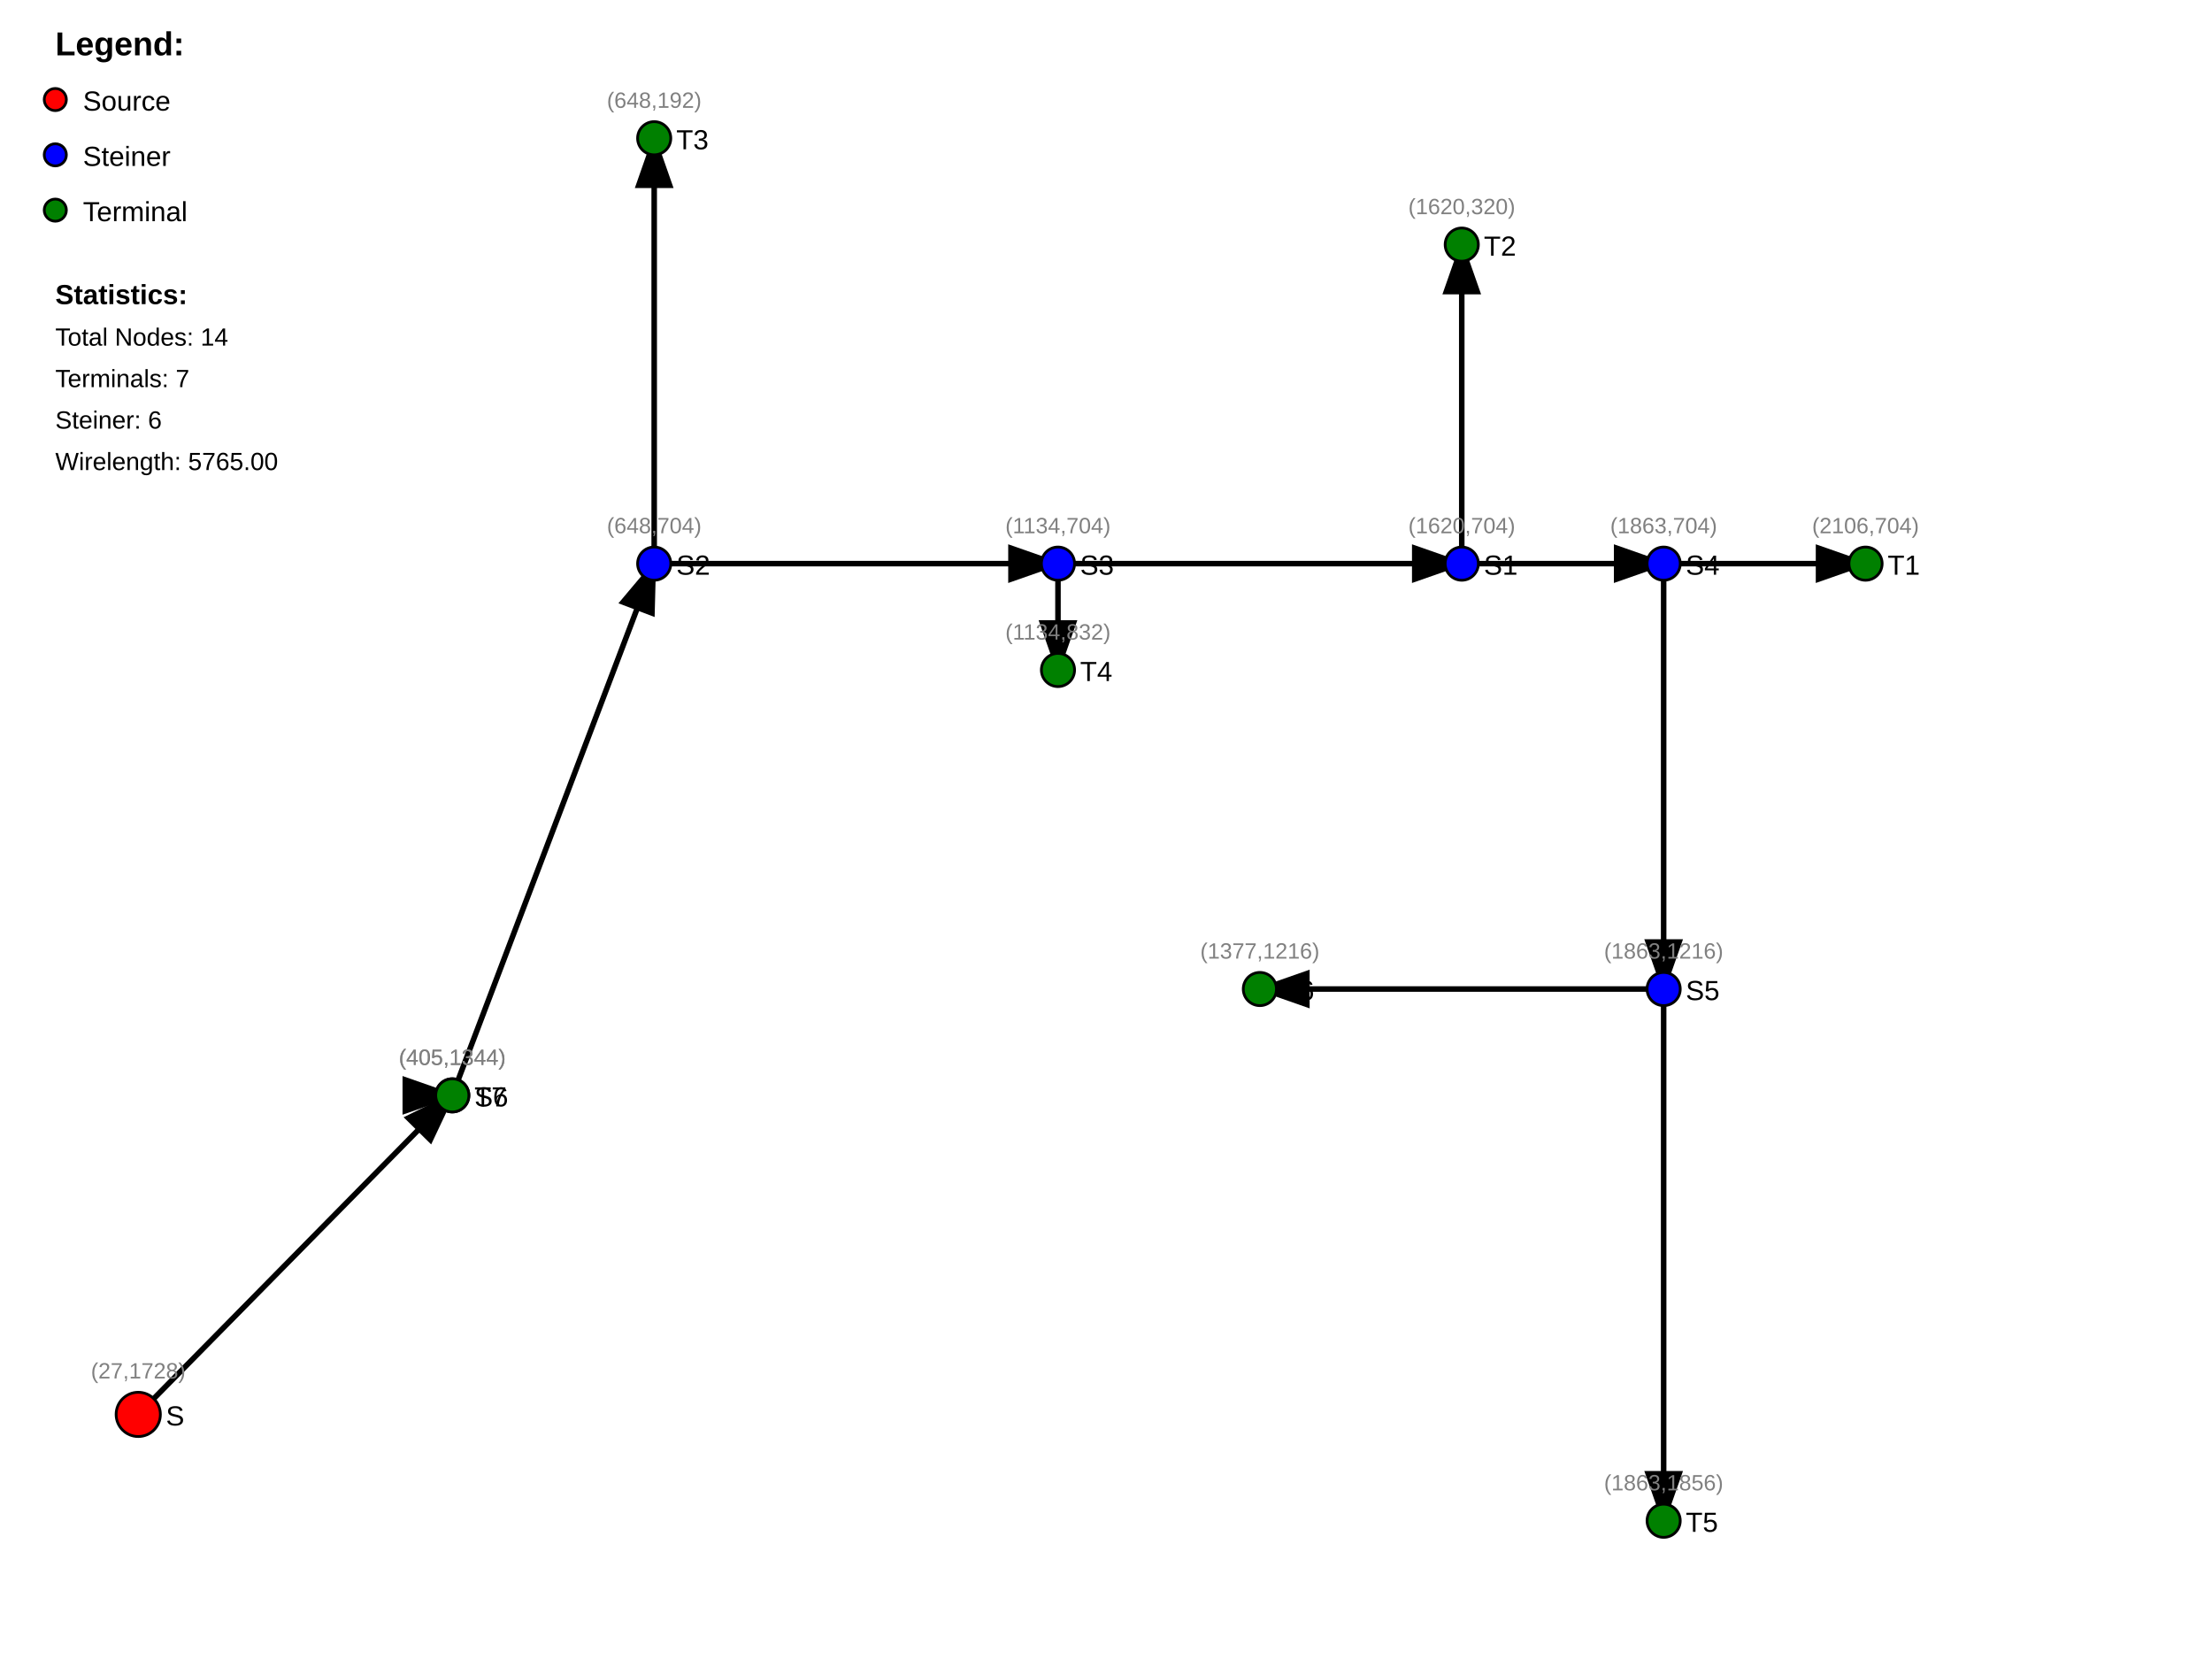
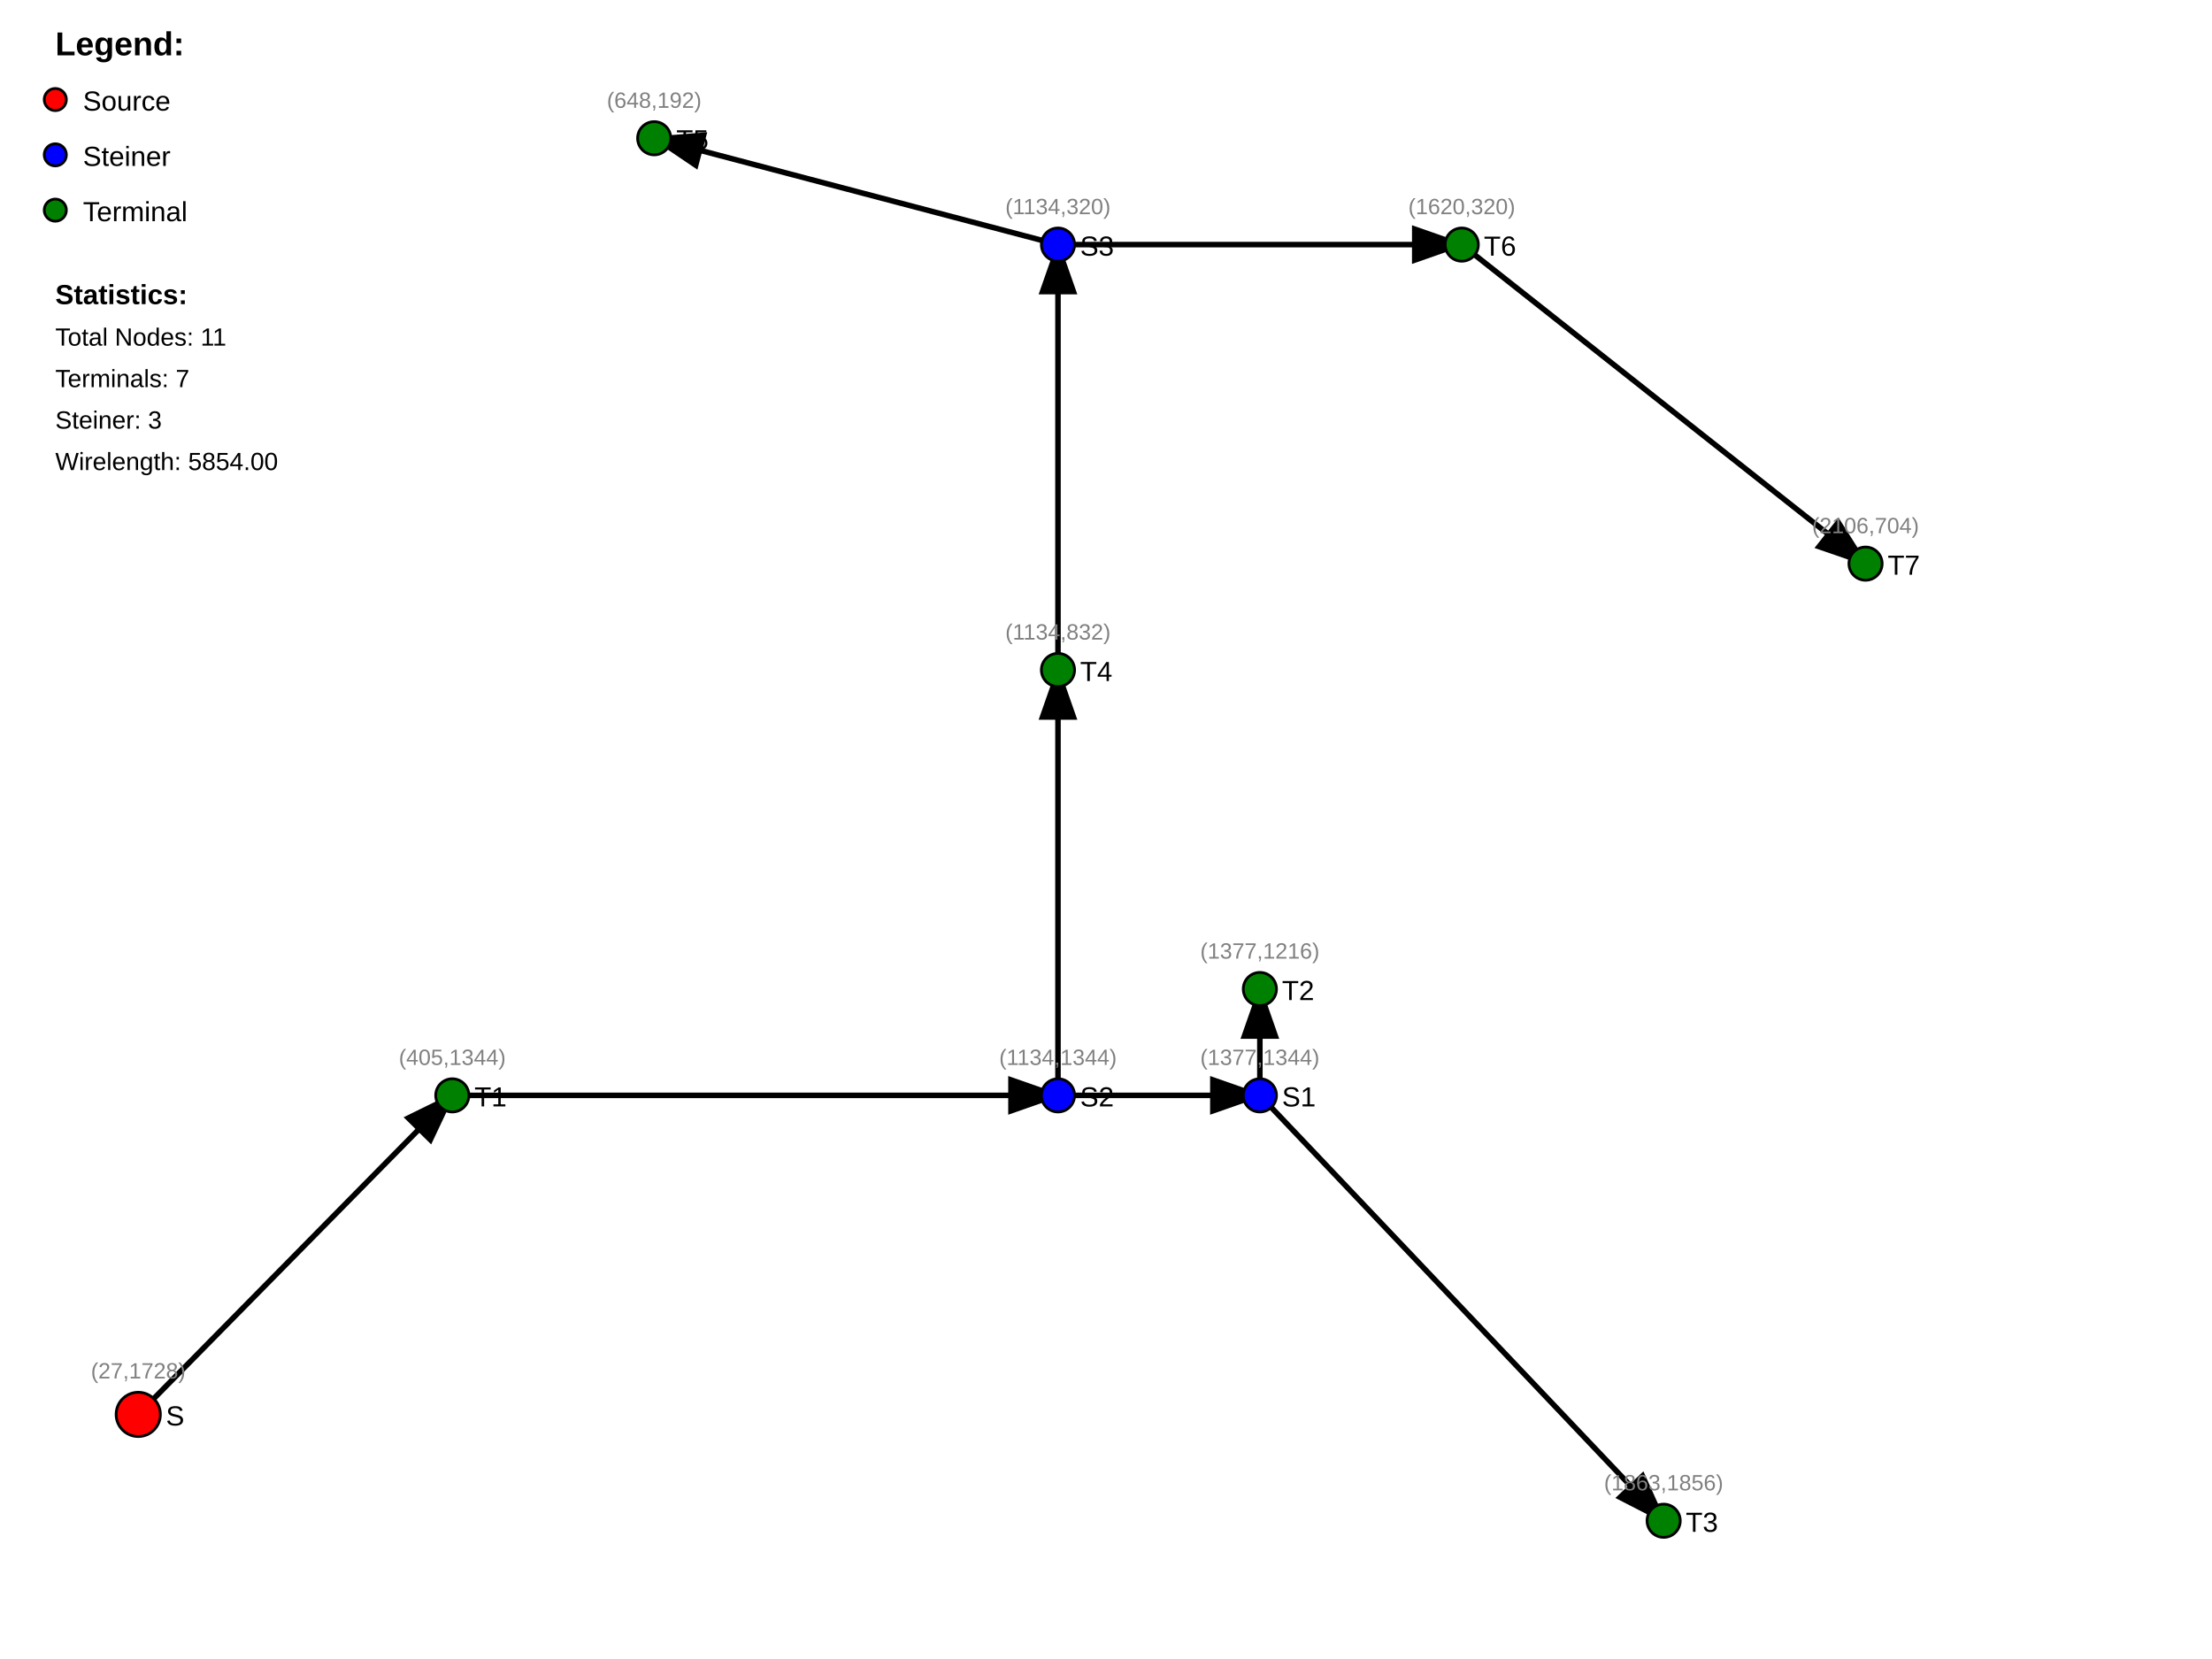
<svg xmlns="http://www.w3.org/2000/svg" width="800" height="600">
  <rect width="100%" height="100%" fill="white" />
  <defs>
    <marker id="arrowhead" markerWidth="10" markerHeight="7" refX="9" refY="3.5" orient="auto">
      <polygon points="0 0, 10 3.5, 0 7" fill="black" />
    </marker>
  </defs>
  <line x1="50.0" y1="511.538" x2="163.582" y2="396.154" stroke="black" stroke-width="2" marker-end="url(#arrowhead)" />
-   <line x1="163.582" y1="396.154" x2="236.599" y2="203.846" stroke="black" stroke-width="2" marker-end="url(#arrowhead)" />
-   <line x1="163.582" y1="396.154" x2="163.582" y2="396.154" stroke="black" stroke-width="2" marker-end="url(#arrowhead)" />
-   <line x1="236.599" y1="203.846" x2="236.599" y2="50.0" stroke="black" stroke-width="2" marker-end="url(#arrowhead)" />
-   <line x1="236.599" y1="203.846" x2="382.632" y2="203.846" stroke="black" stroke-width="2" marker-end="url(#arrowhead)" />
-   <line x1="382.632" y1="203.846" x2="528.666" y2="203.846" stroke="black" stroke-width="2" marker-end="url(#arrowhead)" />
-   <line x1="382.632" y1="203.846" x2="382.632" y2="242.308" stroke="black" stroke-width="2" marker-end="url(#arrowhead)" />
-   <line x1="528.666" y1="203.846" x2="528.666" y2="88.462" stroke="black" stroke-width="2" marker-end="url(#arrowhead)" />
-   <line x1="528.666" y1="203.846" x2="601.683" y2="203.846" stroke="black" stroke-width="2" marker-end="url(#arrowhead)" />
-   <line x1="601.683" y1="203.846" x2="674.7" y2="203.846" stroke="black" stroke-width="2" marker-end="url(#arrowhead)" />
-   <line x1="601.683" y1="203.846" x2="601.683" y2="357.692" stroke="black" stroke-width="2" marker-end="url(#arrowhead)" />
-   <line x1="601.683" y1="357.692" x2="601.683" y2="550.0" stroke="black" stroke-width="2" marker-end="url(#arrowhead)" />
-   <line x1="601.683" y1="357.692" x2="455.649" y2="357.692" stroke="black" stroke-width="2" marker-end="url(#arrowhead)" />
+   <line x1="163.582" y1="396.154" x2="382.632" y2="396.154" stroke="black" stroke-width="2" marker-end="url(#arrowhead)" />
+   <line x1="382.632" y1="396.154" x2="455.649" y2="396.154" stroke="black" stroke-width="2" marker-end="url(#arrowhead)" />
+   <line x1="382.632" y1="396.154" x2="382.632" y2="242.308" stroke="black" stroke-width="2" marker-end="url(#arrowhead)" />
+   <line x1="455.649" y1="396.154" x2="455.649" y2="357.692" stroke="black" stroke-width="2" marker-end="url(#arrowhead)" />
+   <line x1="455.649" y1="396.154" x2="601.683" y2="550.0" stroke="black" stroke-width="2" marker-end="url(#arrowhead)" />
+   <line x1="382.632" y1="242.308" x2="382.632" y2="88.462" stroke="black" stroke-width="2" marker-end="url(#arrowhead)" />
+   <line x1="382.632" y1="88.462" x2="236.599" y2="50.0" stroke="black" stroke-width="2" marker-end="url(#arrowhead)" />
+   <line x1="382.632" y1="88.462" x2="528.666" y2="88.462" stroke="black" stroke-width="2" marker-end="url(#arrowhead)" />
+   <line x1="528.666" y1="88.462" x2="674.7" y2="203.846" stroke="black" stroke-width="2" marker-end="url(#arrowhead)" />
  <circle cx="50.0" cy="511.538" r="8" fill="red" stroke="black" stroke-width="1" />
  <text x="60.0" y="515.538" font-family="Arial" font-size="10" fill="black">S</text>
  <text x="50.0" y="498.538" font-family="Arial" font-size="8" fill="gray" text-anchor="middle">(27,1728)</text>
-   <circle cx="674.7" cy="203.846" r="6" fill="green" stroke="black" stroke-width="1" />
-   <text x="682.7" y="207.846" font-family="Arial" font-size="10" fill="black">T1</text>
-   <text x="674.7" y="192.846" font-family="Arial" font-size="8" fill="gray" text-anchor="middle">(2106,704)</text>
-   <circle cx="528.666" cy="203.846" r="6" fill="blue" stroke="black" stroke-width="1" />
-   <text x="536.666" y="207.846" font-family="Arial" font-size="10" fill="black">S1</text>
-   <text x="528.666" y="192.846" font-family="Arial" font-size="8" fill="gray" text-anchor="middle">(1620,704)</text>
-   <circle cx="528.666" cy="88.462" r="6" fill="green" stroke="black" stroke-width="1" />
-   <text x="536.666" y="92.462" font-family="Arial" font-size="10" fill="black">T2</text>
-   <text x="528.666" y="77.462" font-family="Arial" font-size="8" fill="gray" text-anchor="middle">(1620,320)</text>
-   <circle cx="236.599" cy="203.846" r="6" fill="blue" stroke="black" stroke-width="1" />
-   <text x="244.599" y="207.846" font-family="Arial" font-size="10" fill="black">S2</text>
-   <text x="236.599" y="192.846" font-family="Arial" font-size="8" fill="gray" text-anchor="middle">(648,704)</text>
-   <circle cx="236.599" cy="50.0" r="6" fill="green" stroke="black" stroke-width="1" />
-   <text x="244.599" y="54.0" font-family="Arial" font-size="10" fill="black">T3</text>
-   <text x="236.599" y="39.0" font-family="Arial" font-size="8" fill="gray" text-anchor="middle">(648,192)</text>
-   <circle cx="382.632" cy="203.846" r="6" fill="blue" stroke="black" stroke-width="1" />
-   <text x="390.632" y="207.846" font-family="Arial" font-size="10" fill="black">S3</text>
-   <text x="382.632" y="192.846" font-family="Arial" font-size="8" fill="gray" text-anchor="middle">(1134,704)</text>
+   <circle cx="163.582" cy="396.154" r="6" fill="green" stroke="black" stroke-width="1" />
+   <text x="171.582" y="400.154" font-family="Arial" font-size="10" fill="black">T1</text>
+   <text x="163.582" y="385.154" font-family="Arial" font-size="8" fill="gray" text-anchor="middle">(405,1344)</text>
+   <circle cx="455.649" cy="357.692" r="6" fill="green" stroke="black" stroke-width="1" />
+   <text x="463.649" y="361.692" font-family="Arial" font-size="10" fill="black">T2</text>
+   <text x="455.649" y="346.692" font-family="Arial" font-size="8" fill="gray" text-anchor="middle">(1377,1216)</text>
+   <circle cx="455.649" cy="396.154" r="6" fill="blue" stroke="black" stroke-width="1" />
+   <text x="463.649" y="400.154" font-family="Arial" font-size="10" fill="black">S1</text>
+   <text x="455.649" y="385.154" font-family="Arial" font-size="8" fill="gray" text-anchor="middle">(1377,1344)</text>
+   <circle cx="601.683" cy="550.0" r="6" fill="green" stroke="black" stroke-width="1" />
+   <text x="609.683" y="554.0" font-family="Arial" font-size="10" fill="black">T3</text>
+   <text x="601.683" y="539.0" font-family="Arial" font-size="8" fill="gray" text-anchor="middle">(1863,1856)</text>
+   <circle cx="382.632" cy="396.154" r="6" fill="blue" stroke="black" stroke-width="1" />
+   <text x="390.632" y="400.154" font-family="Arial" font-size="10" fill="black">S2</text>
+   <text x="382.632" y="385.154" font-family="Arial" font-size="8" fill="gray" text-anchor="middle">(1134,1344)</text>
  <circle cx="382.632" cy="242.308" r="6" fill="green" stroke="black" stroke-width="1" />
  <text x="390.632" y="246.308" font-family="Arial" font-size="10" fill="black">T4</text>
  <text x="382.632" y="231.308" font-family="Arial" font-size="8" fill="gray" text-anchor="middle">(1134,832)</text>
-   <circle cx="601.683" cy="203.846" r="6" fill="blue" stroke="black" stroke-width="1" />
-   <text x="609.683" y="207.846" font-family="Arial" font-size="10" fill="black">S4</text>
-   <text x="601.683" y="192.846" font-family="Arial" font-size="8" fill="gray" text-anchor="middle">(1863,704)</text>
-   <circle cx="601.683" cy="550.0" r="6" fill="green" stroke="black" stroke-width="1" />
-   <text x="609.683" y="554.0" font-family="Arial" font-size="10" fill="black">T5</text>
-   <text x="601.683" y="539.0" font-family="Arial" font-size="8" fill="gray" text-anchor="middle">(1863,1856)</text>
-   <circle cx="601.683" cy="357.692" r="6" fill="blue" stroke="black" stroke-width="1" />
-   <text x="609.683" y="361.692" font-family="Arial" font-size="10" fill="black">S5</text>
-   <text x="601.683" y="346.692" font-family="Arial" font-size="8" fill="gray" text-anchor="middle">(1863,1216)</text>
-   <circle cx="455.649" cy="357.692" r="6" fill="green" stroke="black" stroke-width="1" />
-   <text x="463.649" y="361.692" font-family="Arial" font-size="10" fill="black">T6</text>
-   <text x="455.649" y="346.692" font-family="Arial" font-size="8" fill="gray" text-anchor="middle">(1377,1216)</text>
-   <circle cx="163.582" cy="396.154" r="6" fill="blue" stroke="black" stroke-width="1" />
-   <text x="171.582" y="400.154" font-family="Arial" font-size="10" fill="black">S6</text>
-   <text x="163.582" y="385.154" font-family="Arial" font-size="8" fill="gray" text-anchor="middle">(405,1344)</text>
-   <circle cx="163.582" cy="396.154" r="6" fill="green" stroke="black" stroke-width="1" />
-   <text x="171.582" y="400.154" font-family="Arial" font-size="10" fill="black">T7</text>
-   <text x="163.582" y="385.154" font-family="Arial" font-size="8" fill="gray" text-anchor="middle">(405,1344)</text>
+   <circle cx="236.599" cy="50.0" r="6" fill="green" stroke="black" stroke-width="1" />
+   <text x="244.599" y="54.0" font-family="Arial" font-size="10" fill="black">T5</text>
+   <text x="236.599" y="39.0" font-family="Arial" font-size="8" fill="gray" text-anchor="middle">(648,192)</text>
+   <circle cx="382.632" cy="88.462" r="6" fill="blue" stroke="black" stroke-width="1" />
+   <text x="390.632" y="92.462" font-family="Arial" font-size="10" fill="black">S3</text>
+   <text x="382.632" y="77.462" font-family="Arial" font-size="8" fill="gray" text-anchor="middle">(1134,320)</text>
+   <circle cx="528.666" cy="88.462" r="6" fill="green" stroke="black" stroke-width="1" />
+   <text x="536.666" y="92.462" font-family="Arial" font-size="10" fill="black">T6</text>
+   <text x="528.666" y="77.462" font-family="Arial" font-size="8" fill="gray" text-anchor="middle">(1620,320)</text>
+   <circle cx="674.7" cy="203.846" r="6" fill="green" stroke="black" stroke-width="1" />
+   <text x="682.7" y="207.846" font-family="Arial" font-size="10" fill="black">T7</text>
+   <text x="674.7" y="192.846" font-family="Arial" font-size="8" fill="gray" text-anchor="middle">(2106,704)</text>
  <text x="20" y="20" font-family="Arial" font-size="12" font-weight="bold">Legend:</text>
  <circle cx="20" cy="36" r="4" fill="red" stroke="black" />
  <text x="30" y="40" font-family="Arial" font-size="10">Source</text>
  <circle cx="20" cy="56" r="4" fill="blue" stroke="black" />
  <text x="30" y="60" font-family="Arial" font-size="10">Steiner</text>
  <circle cx="20" cy="76" r="4" fill="green" stroke="black" />
  <text x="30" y="80" font-family="Arial" font-size="10">Terminal</text>
  <text x="20" y="110" font-family="Arial" font-size="10" font-weight="bold">Statistics:</text>
-   <text x="20" y="125" font-family="Arial" font-size="9">Total Nodes: 14</text>
+   <text x="20" y="125" font-family="Arial" font-size="9">Total Nodes: 11</text>
  <text x="20" y="140" font-family="Arial" font-size="9">Terminals: 7</text>
-   <text x="20" y="155" font-family="Arial" font-size="9">Steiner: 6</text>
-   <text x="20" y="170" font-family="Arial" font-size="9">Wirelength: 5765.00</text>
+   <text x="20" y="155" font-family="Arial" font-size="9">Steiner: 3</text>
+   <text x="20" y="170" font-family="Arial" font-size="9">Wirelength: 5854.00</text>
</svg>
